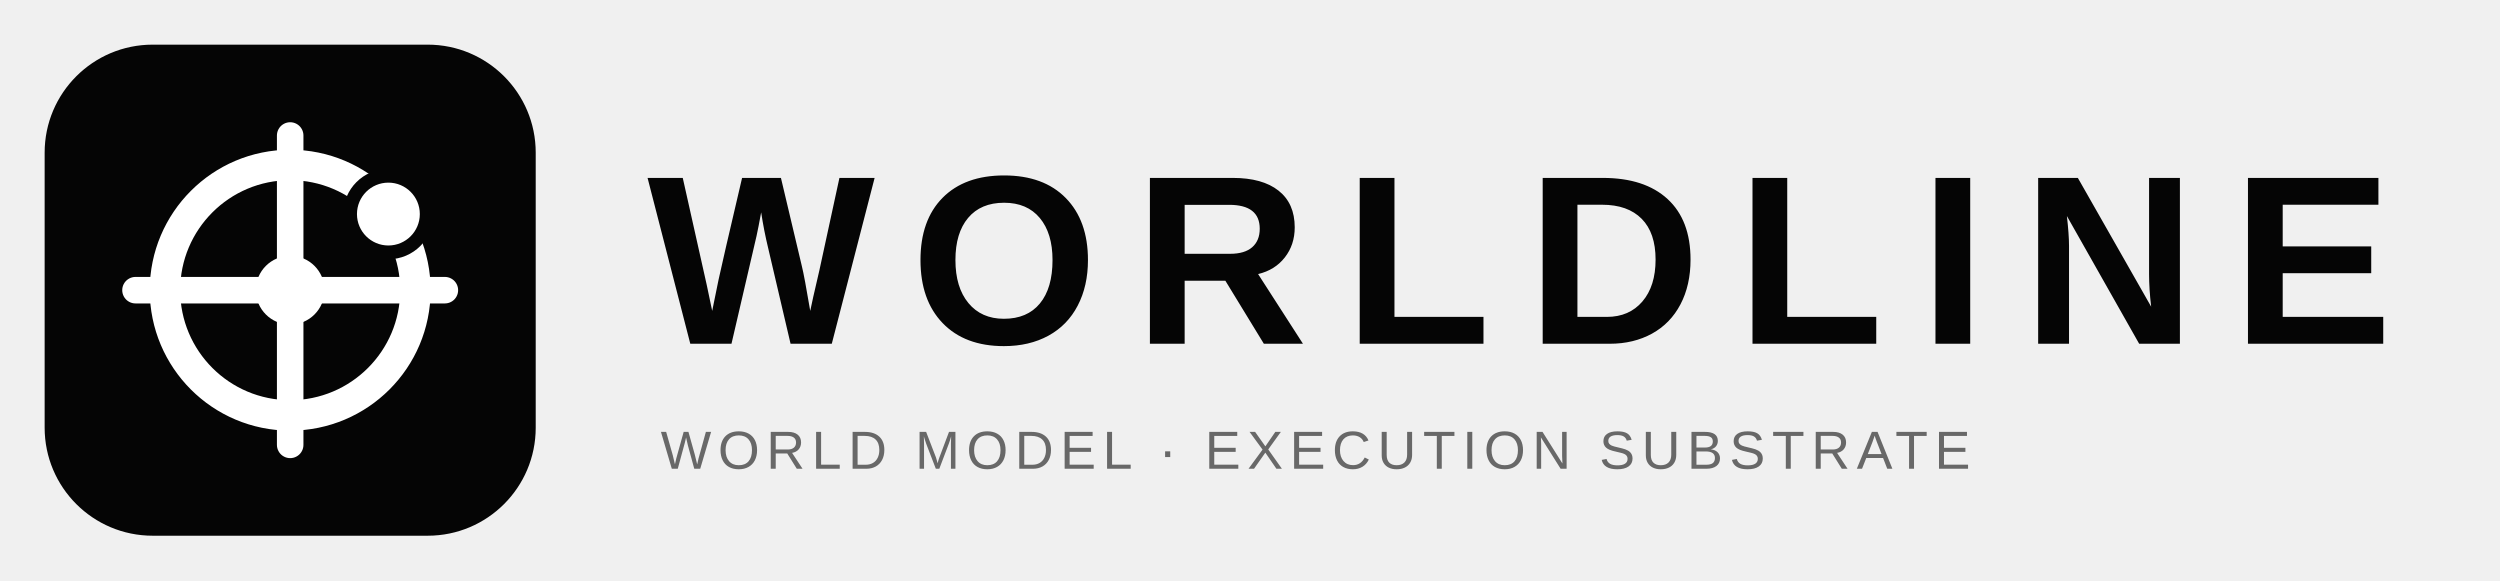
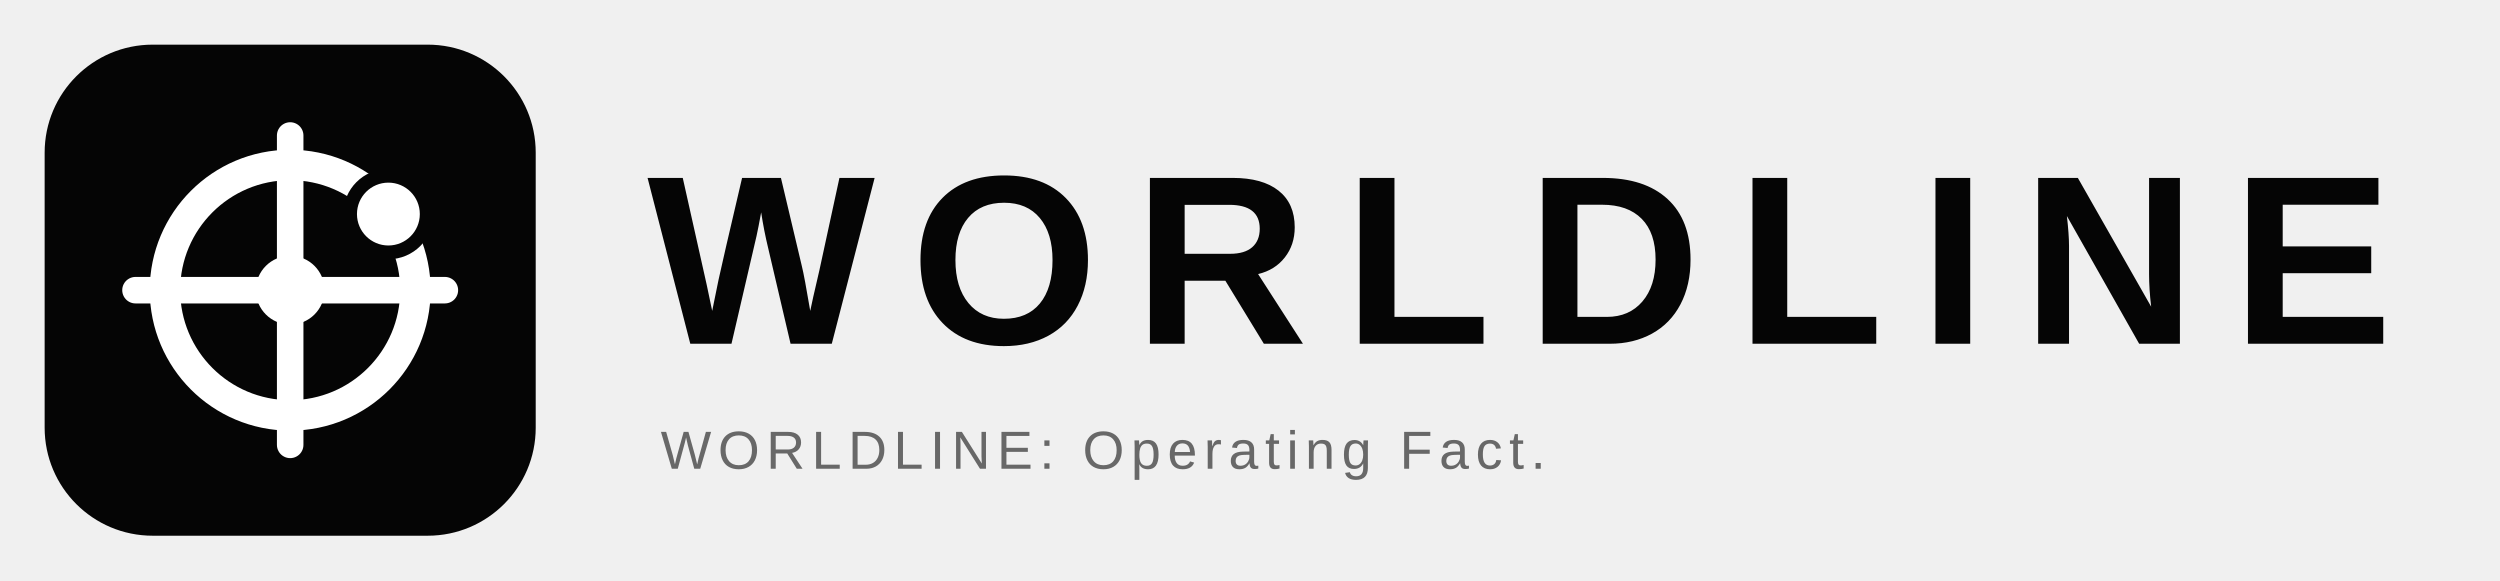
<svg xmlns="http://www.w3.org/2000/svg" viewBox="0 0 1120 260" role="img" aria-label="WORLDLINE">
  <g transform="translate(20 20) scale(.22)">
    <g>
      <rect width="1000" height="1000" rx="220" fill="#050505" />
      <g fill="#FFFFFF" stroke="#FFFFFF">
        <circle cx="500" cy="500" r="255" fill="none" stroke-width="62" />
        <path d="M185 500H815M500 185V815" stroke-width="54" stroke-linecap="round" />
        <circle cx="500" cy="500" r="70" stroke="none" />
        <circle cx="700" cy="345" r="78" stroke="#050505" stroke-width="28" />
      </g>
    </g>
  </g>
  <text x="290" y="154" fill="#050505" font-family="Arial, Helvetica, sans-serif" font-size="108" font-weight="700" letter-spacing="16">WORLDLINE</text>
-   <text x="296" y="210" fill="#050505" opacity=".58" font-family="Arial, Helvetica, sans-serif" font-size="24" letter-spacing="3">WORLD MODEL · EXECUTION SUBSTRATE</text>
+   <text x="296" y="210" fill="#050505" opacity=".58" font-family="Arial, Helvetica, sans-serif" font-size="24" letter-spacing="3">WORLDLINE: Operating Fact.</text>
</svg>
